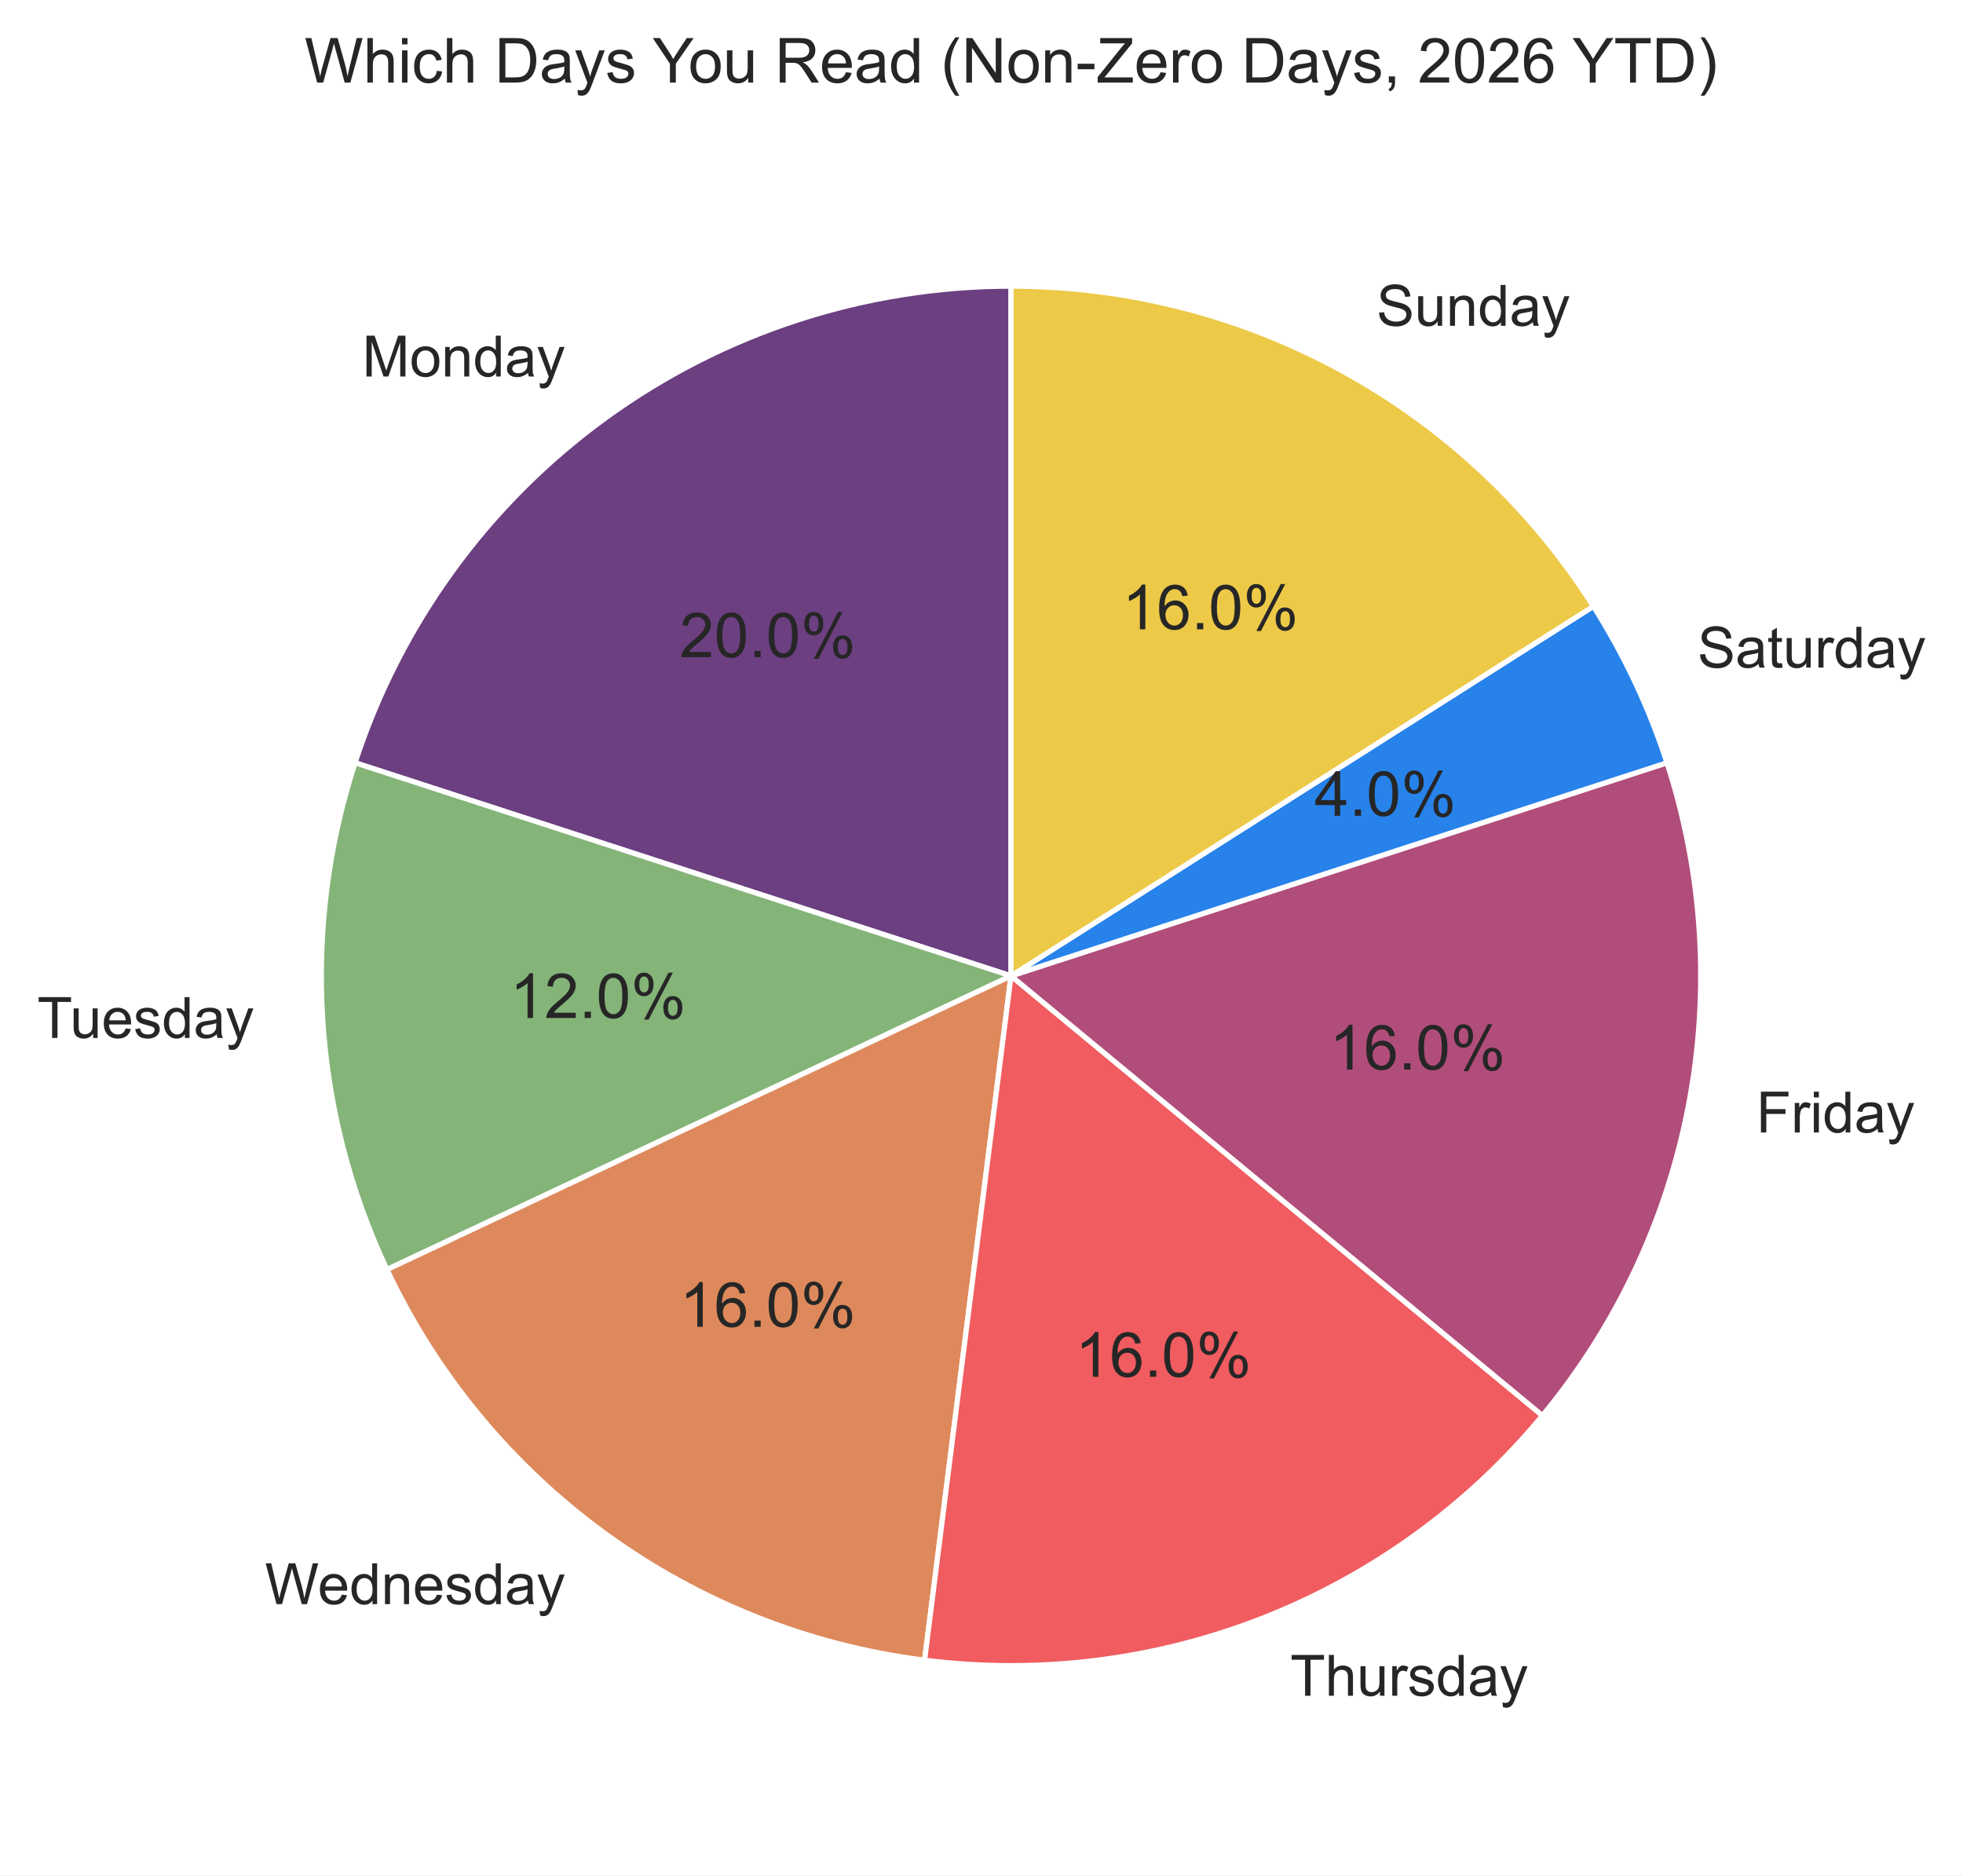
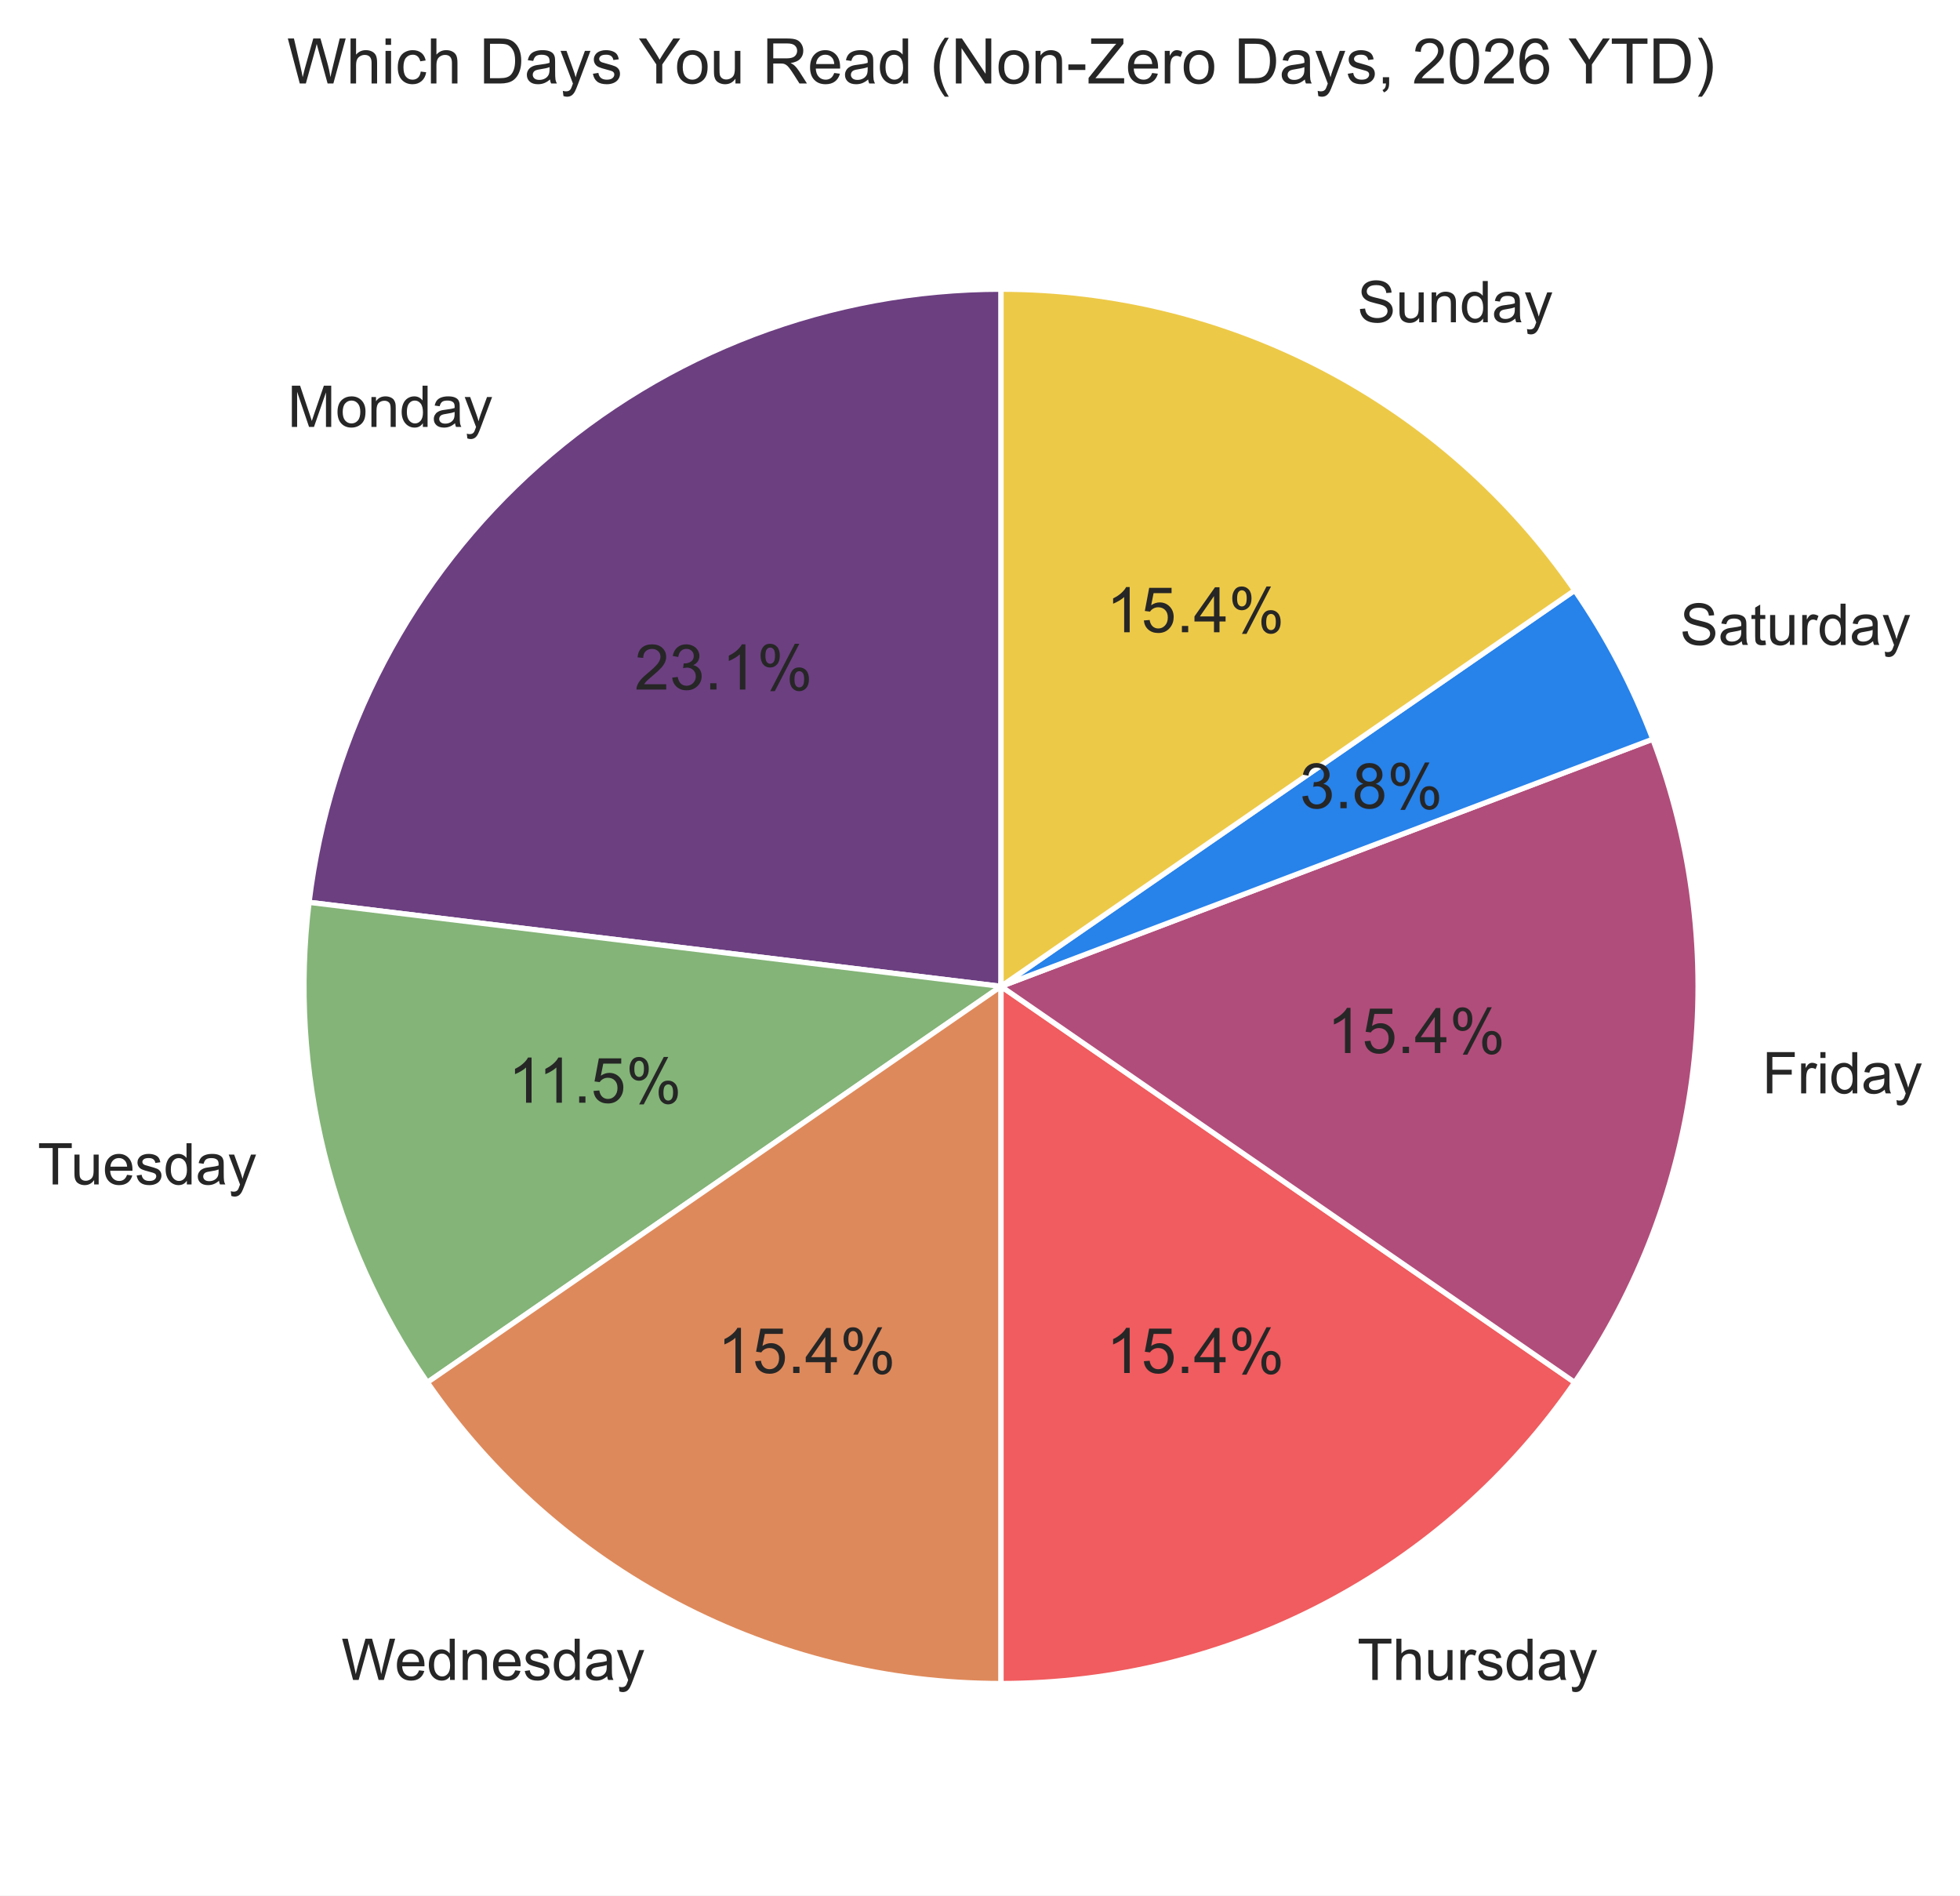
- <svg xmlns="http://www.w3.org/2000/svg" xmlns:xlink="http://www.w3.org/1999/xlink" width="378.703pt" height="361.776pt" viewBox="0 0 378.703 361.776" version="1.1">
+ <svg xmlns="http://www.w3.org/2000/svg" xmlns:xlink="http://www.w3.org/1999/xlink" width="374.137pt" height="361.776pt" viewBox="0 0 374.137 361.776" version="1.1">
  <defs>
    <style type="text/css">*{stroke-linejoin: round; stroke-linecap: butt}</style>
  </defs>
  <g id="figure_1">
    <g id="patch_1">
-       <path d="M 0 361.776  L 378.703 361.776  L 378.703 0  L 0 0  z " style="fill: #ffffff" />
+       <path d="M 0 361.776  L 374.137 361.776  L 374.137 0  L 0 0  z " style="fill: #ffffff" />
    </g>
    <g id="axes_1">
      <g id="matplotlib.axis_1" />
      <g id="matplotlib.axis_2" />
      <g id="patch_2">
-         <path d="M 195.047 55.2  C 166.953 55.2 139.567 64.098 116.839 80.611  C 94.11 97.124 77.185 120.42 68.503 147.139  L 195.047 188.256  z " style="fill: #6c3f81; stroke: #ffffff; stroke-linejoin: miter" />
+         <path d="M 191.083 55.2  C 158.581 55.2 127.179 67.109 102.85 88.662  C 78.522 110.215 62.915 139.952 58.997 172.217  L 191.083 188.256  z " style="fill: #6c3f81; stroke: #ffffff; stroke-linejoin: miter" />
      </g>
      <g id="patch_3">
-         <path d="M 68.503 147.139  C 63.321 163.088 61.201 179.874 62.254 196.61  C 63.307 213.347 67.514 229.734 74.654 244.908  L 195.047 188.256  z " style="fill: #84b478; stroke: #ffffff; stroke-linejoin: miter" />
+         <path d="M 58.997 172.217  C 57.054 188.221 58.035 204.445 61.893 220.098  C 65.751 235.751 72.422 250.573 81.58 263.84  L 191.083 188.256  z " style="fill: #84b478; stroke: #ffffff; stroke-linejoin: miter" />
      </g>
      <g id="patch_4">
-         <path d="M 74.654 244.908  C 84.196 265.186 98.708 282.728 116.839 295.9  C 134.969 309.073 156.137 317.454 178.371 320.262  L 195.047 188.256  z " style="fill: #de895b; stroke: #ffffff; stroke-linejoin: miter" />
+         <path d="M 81.58 263.84  C 93.816 281.567 110.176 296.061 129.249 306.071  C 148.321 316.081 169.543 321.312 191.083 321.312  L 191.083 188.256  z " style="fill: #de895b; stroke: #ffffff; stroke-linejoin: miter" />
      </g>
      <g id="patch_5">
-         <path d="M 178.371 320.262  C 200.604 323.071 223.191 320.218 244.028 311.968  C 264.865 303.718 283.283 290.336 297.568 273.069  L 195.047 188.256  z " style="fill: #f05c5f; stroke: #ffffff; stroke-linejoin: miter" />
+         <path d="M 191.083 321.312  C 212.623 321.312 233.844 316.081 252.917 306.071  C 271.99 296.061 288.35 281.567 300.586 263.84  L 191.083 188.256  z " style="fill: #f05c5f; stroke: #ffffff; stroke-linejoin: miter" />
      </g>
      <g id="patch_6">
-         <path d="M 297.568 273.069  C 311.853 255.801 321.547 235.201 325.746 213.188  C 329.946 191.174 328.516 168.453 321.591 147.139  L 195.047 188.256  z " style="fill: #b14d7a; stroke: #ffffff; stroke-linejoin: miter" />
+         <path d="M 300.586 263.84  C 312.822 246.113 320.572 225.677 323.169 204.294  C 325.765 182.911 323.131 161.214 315.492 141.073  L 191.083 188.256  z " style="fill: #b14d7a; stroke: #ffffff; stroke-linejoin: miter" />
      </g>
      <g id="patch_7">
-         <path d="M 321.591 147.139  C 319.868 141.837 317.814 136.648 315.44 131.603  C 313.066 126.558 310.377 121.668 307.39 116.961  L 195.047 188.256  z " style="fill: #2782ea; stroke: #ffffff; stroke-linejoin: miter" />
+         <path d="M 315.492 141.073  C 313.591 136.061 311.389 131.168 308.898 126.421  C 306.407 121.675 303.631 117.083 300.586 112.671  L 191.083 188.256  z " style="fill: #2782ea; stroke: #ffffff; stroke-linejoin: miter" />
      </g>
      <g id="patch_8">
-         <path d="M 307.39 116.961  C 295.382 98.039 278.786 82.454 259.147 71.658  C 239.509 60.861 217.457 55.2 195.047 55.2  L 195.047 188.256  z " style="fill: #edc948; stroke: #ffffff; stroke-linejoin: miter" />
+         <path d="M 300.586 112.671  C 288.35 94.944 271.99 80.451 252.917 70.44  C 233.844 60.43 212.623 55.2 191.083 55.2  L 191.083 188.256  z " style="fill: #edc948; stroke: #ffffff; stroke-linejoin: miter" />
      </g>
      <g id="text_1">
-         <g style="fill: #262626" transform="translate(69.88703 72.62582) scale(0.11 -0.11)">
+         <g style="fill: #262626" transform="translate(54.89634 81.48161) scale(0.11 -0.11)">
          <defs>
            <path id="ArialMT-4d" d="M 475 0  L 475 4581  L 1388 4581  L 2472 1338  Q 2622 884 2691 659  Q 2769 909 2934 1394  L 4031 4581  L 4847 4581  L 4847 0  L 4263 0  L 4263 3834  L 2931 0  L 2384 0  L 1059 3900  L 1059 0  L 475 0  z " transform="scale(0.015625)" />
            <path id="ArialMT-6f" d="M 213 1659  Q 213 2581 725 3025  Q 1153 3394 1769 3394  Q 2453 3394 2887 2945  Q 3322 2497 3322 1706  Q 3322 1066 3130 698  Q 2938 331 2570 128  Q 2203 -75 1769 -75  Q 1072 -75 642 372  Q 213 819 213 1659  z M 791 1659  Q 791 1022 1069 705  Q 1347 388 1769 388  Q 2188 388 2466 706  Q 2744 1025 2744 1678  Q 2744 2294 2464 2611  Q 2184 2928 1769 2928  Q 1347 2928 1069 2612  Q 791 2297 791 1659  z " transform="scale(0.015625)" />
            <path id="ArialMT-6e" d="M 422 0  L 422 3319  L 928 3319  L 928 2847  Q 1294 3394 1984 3394  Q 2284 3394 2536 3286  Q 2788 3178 2913 3003  Q 3038 2828 3088 2588  Q 3119 2431 3119 2041  L 3119 0  L 2556 0  L 2556 2019  Q 2556 2363 2490 2533  Q 2425 2703 2258 2804  Q 2091 2906 1866 2906  Q 1506 2906 1245 2678  Q 984 2450 984 1813  L 984 0  L 422 0  z " transform="scale(0.015625)" />
            <path id="ArialMT-64" d="M 2575 0  L 2575 419  Q 2259 -75 1647 -75  Q 1250 -75 917 144  Q 584 363 401 755  Q 219 1147 219 1656  Q 219 2153 384 2558  Q 550 2963 881 3178  Q 1213 3394 1622 3394  Q 1922 3394 2156 3267  Q 2391 3141 2538 2938  L 2538 4581  L 3097 4581  L 3097 0  L 2575 0  z M 797 1656  Q 797 1019 1065 703  Q 1334 388 1700 388  Q 2069 388 2326 689  Q 2584 991 2584 1609  Q 2584 2291 2321 2609  Q 2059 2928 1675 2928  Q 1300 2928 1048 2622  Q 797 2316 797 1656  z " transform="scale(0.015625)" />
            <path id="ArialMT-61" d="M 2588 409  Q 2275 144 1986 34  Q 1697 -75 1366 -75  Q 819 -75 525 192  Q 231 459 231 875  Q 231 1119 342 1320  Q 453 1522 633 1644  Q 813 1766 1038 1828  Q 1203 1872 1538 1913  Q 2219 1994 2541 2106  Q 2544 2222 2544 2253  Q 2544 2597 2384 2738  Q 2169 2928 1744 2928  Q 1347 2928 1158 2789  Q 969 2650 878 2297  L 328 2372  Q 403 2725 575 2942  Q 747 3159 1072 3276  Q 1397 3394 1825 3394  Q 2250 3394 2515 3294  Q 2781 3194 2906 3042  Q 3031 2891 3081 2659  Q 3109 2516 3109 2141  L 3109 1391  Q 3109 606 3145 398  Q 3181 191 3288 0  L 2700 0  Q 2613 175 2588 409  z M 2541 1666  Q 2234 1541 1622 1453  Q 1275 1403 1131 1340  Q 988 1278 909 1158  Q 831 1038 831 891  Q 831 666 1001 516  Q 1172 366 1500 366  Q 1825 366 2078 508  Q 2331 650 2450 897  Q 2541 1088 2541 1459  L 2541 1666  z " transform="scale(0.015625)" />
            <path id="ArialMT-79" d="M 397 -1278  L 334 -750  Q 519 -800 656 -800  Q 844 -800 956 -737  Q 1069 -675 1141 -563  Q 1194 -478 1313 -144  Q 1328 -97 1363 -6  L 103 3319  L 709 3319  L 1400 1397  Q 1534 1031 1641 628  Q 1738 1016 1872 1384  L 2581 3319  L 3144 3319  L 1881 -56  Q 1678 -603 1566 -809  Q 1416 -1088 1222 -1217  Q 1028 -1347 759 -1347  Q 597 -1347 397 -1278  z " transform="scale(0.015625)" />
          </defs>
          <use xlink:href="#ArialMT-4d" />
          <use xlink:href="#ArialMT-6f" x="83.301" />
          <use xlink:href="#ArialMT-6e" x="138.916" />
          <use xlink:href="#ArialMT-64" x="194.531" />
          <use xlink:href="#ArialMT-61" x="250.146" />
          <use xlink:href="#ArialMT-79" x="305.762" />
        </g>
      </g>
      <g id="text_2">
-         <g style="fill: #262626" transform="translate(131.1101 126.7711) scale(0.12 -0.12)">
+         <g style="fill: #262626" transform="translate(121.1315 131.6015) scale(0.12 -0.12)">
          <defs>
            <path id="ArialMT-32" d="M 3222 541  L 3222 0  L 194 0  Q 188 203 259 391  Q 375 700 629 1000  Q 884 1300 1366 1694  Q 2113 2306 2375 2664  Q 2638 3022 2638 3341  Q 2638 3675 2398 3904  Q 2159 4134 1775 4134  Q 1369 4134 1125 3890  Q 881 3647 878 3216  L 300 3275  Q 359 3922 746 4261  Q 1134 4600 1788 4600  Q 2447 4600 2831 4234  Q 3216 3869 3216 3328  Q 3216 3053 3103 2787  Q 2991 2522 2730 2228  Q 2469 1934 1863 1422  Q 1356 997 1212 845  Q 1069 694 975 541  L 3222 541  z " transform="scale(0.015625)" />
-             <path id="ArialMT-30" d="M 266 2259  Q 266 3072 433 3567  Q 600 4063 929 4331  Q 1259 4600 1759 4600  Q 2128 4600 2406 4451  Q 2684 4303 2865 4023  Q 3047 3744 3150 3342  Q 3253 2941 3253 2259  Q 3253 1453 3087 958  Q 2922 463 2592 192  Q 2263 -78 1759 -78  Q 1097 -78 719 397  Q 266 969 266 2259  z M 844 2259  Q 844 1131 1108 757  Q 1372 384 1759 384  Q 2147 384 2411 759  Q 2675 1134 2675 2259  Q 2675 3391 2411 3762  Q 2147 4134 1753 4134  Q 1366 4134 1134 3806  Q 844 3388 844 2259  z " transform="scale(0.015625)" />
+             <path id="ArialMT-33" d="M 269 1209  L 831 1284  Q 928 806 1161 595  Q 1394 384 1728 384  Q 2125 384 2398 659  Q 2672 934 2672 1341  Q 2672 1728 2419 1979  Q 2166 2231 1775 2231  Q 1616 2231 1378 2169  L 1441 2663  Q 1497 2656 1531 2656  Q 1891 2656 2178 2843  Q 2466 3031 2466 3422  Q 2466 3731 2256 3934  Q 2047 4138 1716 4138  Q 1388 4138 1169 3931  Q 950 3725 888 3313  L 325 3413  Q 428 3978 793 4289  Q 1159 4600 1703 4600  Q 2078 4600 2393 4439  Q 2709 4278 2876 4000  Q 3044 3722 3044 3409  Q 3044 3113 2884 2869  Q 2725 2625 2413 2481  Q 2819 2388 3044 2092  Q 3269 1797 3269 1353  Q 3269 753 2831 336  Q 2394 -81 1725 -81  Q 1122 -81 723 278  Q 325 638 269 1209  z " transform="scale(0.015625)" />
            <path id="ArialMT-2e" d="M 581 0  L 581 641  L 1222 641  L 1222 0  L 581 0  z " transform="scale(0.015625)" />
+             <path id="ArialMT-31" d="M 2384 0  L 1822 0  L 1822 3584  Q 1619 3391 1289 3197  Q 959 3003 697 2906  L 697 3450  Q 1169 3672 1522 3987  Q 1875 4303 2022 4600  L 2384 4600  L 2384 0  z " transform="scale(0.015625)" />
            <path id="ArialMT-25" d="M 372 3481  Q 372 3972 619 4315  Q 866 4659 1334 4659  Q 1766 4659 2048 4351  Q 2331 4044 2331 3447  Q 2331 2866 2045 2552  Q 1759 2238 1341 2238  Q 925 2238 648 2547  Q 372 2856 372 3481  z M 1350 4272  Q 1141 4272 1002 4090  Q 863 3909 863 3425  Q 863 2984 1003 2804  Q 1144 2625 1350 2625  Q 1563 2625 1702 2806  Q 1841 2988 1841 3469  Q 1841 3913 1700 4092  Q 1559 4272 1350 4272  z M 1353 -169  L 3859 4659  L 4316 4659  L 1819 -169  L 1353 -169  z M 3334 1075  Q 3334 1569 3581 1911  Q 3828 2253 4300 2253  Q 4731 2253 5014 1945  Q 5297 1638 5297 1041  Q 5297 459 5011 145  Q 4725 -169 4303 -169  Q 3888 -169 3611 142  Q 3334 453 3334 1075  z M 4316 1866  Q 4103 1866 3964 1684  Q 3825 1503 3825 1019  Q 3825 581 3965 400  Q 4106 219 4313 219  Q 4528 219 4667 400  Q 4806 581 4806 1063  Q 4806 1506 4665 1686  Q 4525 1866 4316 1866  z " transform="scale(0.015625)" />
          </defs>
          <use xlink:href="#ArialMT-32" />
-           <use xlink:href="#ArialMT-30" x="55.615" />
-           <use xlink:href="#ArialMT-2e" x="111.23" />
-           <use xlink:href="#ArialMT-30" x="139.014" />
+           <use xlink:href="#ArialMT-33" x="55.615" />
+           <use xlink:href="#ArialMT-2e" x="111.23" />
+           <use xlink:href="#ArialMT-31" x="139.014" />
          <use xlink:href="#ArialMT-25" x="194.629" />
        </g>
      </g>
      <g id="text_3">
-         <g style="fill: #262626" transform="translate(7.2 200.225) scale(0.11 -0.11)">
+         <g style="fill: #262626" transform="translate(7.2 226.0615) scale(0.11 -0.11)">
          <defs>
            <path id="ArialMT-54" d="M 1659 0  L 1659 4041  L 150 4041  L 150 4581  L 3781 4581  L 3781 4041  L 2266 4041  L 2266 0  L 1659 0  z " transform="scale(0.015625)" />
            <path id="ArialMT-75" d="M 2597 0  L 2597 488  Q 2209 -75 1544 -75  Q 1250 -75 995 37  Q 741 150 617 320  Q 494 491 444 738  Q 409 903 409 1263  L 409 3319  L 972 3319  L 972 1478  Q 972 1038 1006 884  Q 1059 663 1231 536  Q 1403 409 1656 409  Q 1909 409 2131 539  Q 2353 669 2445 892  Q 2538 1116 2538 1541  L 2538 3319  L 3100 3319  L 3100 0  L 2597 0  z " transform="scale(0.015625)" />
            <path id="ArialMT-65" d="M 2694 1069  L 3275 997  Q 3138 488 2766 206  Q 2394 -75 1816 -75  Q 1088 -75 661 373  Q 234 822 234 1631  Q 234 2469 665 2931  Q 1097 3394 1784 3394  Q 2450 3394 2872 2941  Q 3294 2488 3294 1666  Q 3294 1616 3291 1516  L 816 1516  Q 847 969 1125 678  Q 1403 388 1819 388  Q 2128 388 2347 550  Q 2566 713 2694 1069  z M 847 1978  L 2700 1978  Q 2663 2397 2488 2606  Q 2219 2931 1791 2931  Q 1403 2931 1139 2672  Q 875 2413 847 1978  z " transform="scale(0.015625)" />
            <path id="ArialMT-73" d="M 197 991  L 753 1078  Q 800 744 1014 566  Q 1228 388 1613 388  Q 2000 388 2187 545  Q 2375 703 2375 916  Q 2375 1106 2209 1216  Q 2094 1291 1634 1406  Q 1016 1563 777 1677  Q 538 1791 414 1992  Q 291 2194 291 2438  Q 291 2659 392 2848  Q 494 3038 669 3163  Q 800 3259 1026 3326  Q 1253 3394 1513 3394  Q 1903 3394 2198 3281  Q 2494 3169 2634 2976  Q 2775 2784 2828 2463  L 2278 2388  Q 2241 2644 2061 2787  Q 1881 2931 1553 2931  Q 1166 2931 1000 2803  Q 834 2675 834 2503  Q 834 2394 903 2306  Q 972 2216 1119 2156  Q 1203 2125 1616 2013  Q 2213 1853 2448 1751  Q 2684 1650 2818 1456  Q 2953 1263 2953 975  Q 2953 694 2789 445  Q 2625 197 2315 61  Q 2006 -75 1616 -75  Q 969 -75 630 194  Q 291 463 197 991  z " transform="scale(0.015625)" />
          </defs>
          <use xlink:href="#ArialMT-54" />
          <use xlink:href="#ArialMT-75" x="57.334" />
          <use xlink:href="#ArialMT-65" x="112.949" />
          <use xlink:href="#ArialMT-73" x="168.564" />
          <use xlink:href="#ArialMT-64" x="218.564" />
          <use xlink:href="#ArialMT-61" x="274.18" />
          <use xlink:href="#ArialMT-79" x="329.795" />
        </g>
      </g>
      <g id="text_4">
-         <g style="fill: #262626" transform="translate(98.35907 196.3706) scale(0.12 -0.12)">
-           <defs>
-             <path id="ArialMT-31" d="M 2384 0  L 1822 0  L 1822 3584  Q 1619 3391 1289 3197  Q 959 3003 697 2906  L 697 3450  Q 1169 3672 1522 3987  Q 1875 4303 2022 4600  L 2384 4600  L 2384 0  z " transform="scale(0.015625)" />
-           </defs>
-           <use xlink:href="#ArialMT-31" />
-           <use xlink:href="#ArialMT-32" x="55.615" />
-           <use xlink:href="#ArialMT-2e" x="111.23" />
-           <use xlink:href="#ArialMT-30" x="139.014" />
-           <use xlink:href="#ArialMT-25" x="194.629" />
+         <g style="fill: #262626" transform="translate(96.99966 210.4632) scale(0.12 -0.12)">
+           <defs>
+             <path id="ArialMT-35" d="M 266 1200  L 856 1250  Q 922 819 1161 601  Q 1400 384 1738 384  Q 2144 384 2425 690  Q 2706 997 2706 1503  Q 2706 1984 2436 2262  Q 2166 2541 1728 2541  Q 1456 2541 1237 2417  Q 1019 2294 894 2097  L 366 2166  L 809 4519  L 3088 4519  L 3088 3981  L 1259 3981  L 1013 2750  Q 1425 3038 1878 3038  Q 2478 3038 2890 2622  Q 3303 2206 3303 1553  Q 3303 931 2941 478  Q 2500 -78 1738 -78  Q 1113 -78 717 272  Q 322 622 266 1200  z " transform="scale(0.015625)" />
+           </defs>
+           <use xlink:href="#ArialMT-31" />
+           <use xlink:href="#ArialMT-31" x="48.24" />
+           <use xlink:href="#ArialMT-2e" x="103.855" />
+           <use xlink:href="#ArialMT-35" x="131.639" />
+           <use xlink:href="#ArialMT-25" x="187.254" />
        </g>
      </g>
      <g id="text_5">
-         <g style="fill: #262626" transform="translate(51.12516 309.4439) scale(0.11 -0.11)">
+         <g style="fill: #262626" transform="translate(65.17254 320.6316) scale(0.11 -0.11)">
          <defs>
            <path id="ArialMT-57" d="M 1294 0  L 78 4581  L 700 4581  L 1397 1578  Q 1509 1106 1591 641  Q 1766 1375 1797 1488  L 2669 4581  L 3400 4581  L 4056 2263  Q 4303 1400 4413 641  Q 4500 1075 4641 1638  L 5359 4581  L 5969 4581  L 4713 0  L 4128 0  L 3163 3491  Q 3041 3928 3019 4028  Q 2947 3713 2884 3491  L 1913 0  L 1294 0  z " transform="scale(0.015625)" />
          </defs>
          <use xlink:href="#ArialMT-57" />
          <use xlink:href="#ArialMT-65" x="92.635" />
          <use xlink:href="#ArialMT-64" x="148.25" />
          <use xlink:href="#ArialMT-6e" x="203.865" />
          <use xlink:href="#ArialMT-65" x="259.48" />
          <use xlink:href="#ArialMT-73" x="315.096" />
          <use xlink:href="#ArialMT-64" x="365.096" />
          <use xlink:href="#ArialMT-61" x="420.711" />
          <use xlink:href="#ArialMT-79" x="476.326" />
        </g>
      </g>
      <g id="text_6">
-         <g style="fill: #262626" transform="translate(131.1101 255.9446) scale(0.12 -0.12)">
-           <defs>
-             <path id="ArialMT-36" d="M 3184 3459  L 2625 3416  Q 2550 3747 2413 3897  Q 2184 4138 1850 4138  Q 1581 4138 1378 3988  Q 1113 3794 959 3422  Q 806 3050 800 2363  Q 1003 2672 1297 2822  Q 1591 2972 1913 2972  Q 2475 2972 2870 2558  Q 3266 2144 3266 1488  Q 3266 1056 3080 686  Q 2894 316 2569 119  Q 2244 -78 1831 -78  Q 1128 -78 684 439  Q 241 956 241 2144  Q 241 3472 731 4075  Q 1159 4600 1884 4600  Q 2425 4600 2770 4297  Q 3116 3994 3184 3459  z M 888 1484  Q 888 1194 1011 928  Q 1134 663 1356 523  Q 1578 384 1822 384  Q 2178 384 2434 671  Q 2691 959 2691 1453  Q 2691 1928 2437 2201  Q 2184 2475 1800 2475  Q 1419 2475 1153 2201  Q 888 1928 888 1484  z " transform="scale(0.015625)" />
-           </defs>
-           <use xlink:href="#ArialMT-31" />
-           <use xlink:href="#ArialMT-36" x="55.615" />
-           <use xlink:href="#ArialMT-2e" x="111.23" />
-           <use xlink:href="#ArialMT-30" x="139.014" />
+         <g style="fill: #262626" transform="translate(136.9704 262.047) scale(0.12 -0.12)">
+           <defs>
+             <path id="ArialMT-34" d="M 2069 0  L 2069 1097  L 81 1097  L 81 1613  L 2172 4581  L 2631 4581  L 2631 1613  L 3250 1613  L 3250 1097  L 2631 1097  L 2631 0  L 2069 0  z M 2069 1613  L 2069 3678  L 634 1613  L 2069 1613  z " transform="scale(0.015625)" />
+           </defs>
+           <use xlink:href="#ArialMT-31" />
+           <use xlink:href="#ArialMT-35" x="55.615" />
+           <use xlink:href="#ArialMT-2e" x="111.23" />
+           <use xlink:href="#ArialMT-34" x="139.014" />
          <use xlink:href="#ArialMT-25" x="194.629" />
        </g>
      </g>
      <g id="text_7">
-         <g style="fill: #262626" transform="translate(248.9263 327.1184) scale(0.11 -0.11)">
+         <g style="fill: #262626" transform="translate(259.1005 320.6316) scale(0.11 -0.11)">
          <defs>
            <path id="ArialMT-68" d="M 422 0  L 422 4581  L 984 4581  L 984 2938  Q 1378 3394 1978 3394  Q 2347 3394 2619 3248  Q 2891 3103 3008 2847  Q 3125 2591 3125 2103  L 3125 0  L 2563 0  L 2563 2103  Q 2563 2525 2380 2717  Q 2197 2909 1863 2909  Q 1613 2909 1392 2779  Q 1172 2650 1078 2428  Q 984 2206 984 1816  L 984 0  L 422 0  z " transform="scale(0.015625)" />
            <path id="ArialMT-72" d="M 416 0  L 416 3319  L 922 3319  L 922 2816  Q 1116 3169 1280 3281  Q 1444 3394 1641 3394  Q 1925 3394 2219 3213  L 2025 2691  Q 1819 2813 1613 2813  Q 1428 2813 1281 2702  Q 1134 2591 1072 2394  Q 978 2094 978 1738  L 978 0  L 416 0  z " transform="scale(0.015625)" />
          </defs>
          <use xlink:href="#ArialMT-54" />
          <use xlink:href="#ArialMT-68" x="61.084" />
          <use xlink:href="#ArialMT-75" x="116.699" />
          <use xlink:href="#ArialMT-72" x="172.314" />
          <use xlink:href="#ArialMT-73" x="205.615" />
          <use xlink:href="#ArialMT-64" x="255.615" />
          <use xlink:href="#ArialMT-61" x="311.23" />
          <use xlink:href="#ArialMT-79" x="366.846" />
        </g>
      </g>
      <g id="text_8">
-         <g style="fill: #262626" transform="translate(207.4238 265.5852) scale(0.12 -0.12)">
-           <use xlink:href="#ArialMT-31" />
-           <use xlink:href="#ArialMT-36" x="55.615" />
-           <use xlink:href="#ArialMT-2e" x="111.23" />
-           <use xlink:href="#ArialMT-30" x="139.014" />
+         <g style="fill: #262626" transform="translate(211.1715 262.047) scale(0.12 -0.12)">
+           <use xlink:href="#ArialMT-31" />
+           <use xlink:href="#ArialMT-35" x="55.615" />
+           <use xlink:href="#ArialMT-2e" x="111.23" />
+           <use xlink:href="#ArialMT-34" x="139.014" />
          <use xlink:href="#ArialMT-25" x="194.629" />
        </g>
      </g>
      <g id="text_9">
-         <g style="fill: #262626" transform="translate(338.8161 218.4603) scale(0.11 -0.11)">
+         <g style="fill: #262626" transform="translate(336.3773 208.6768) scale(0.11 -0.11)">
          <defs>
            <path id="ArialMT-46" d="M 525 0  L 525 4581  L 3616 4581  L 3616 4041  L 1131 4041  L 1131 2622  L 3281 2622  L 3281 2081  L 1131 2081  L 1131 0  L 525 0  z " transform="scale(0.015625)" />
            <path id="ArialMT-69" d="M 425 3934  L 425 4581  L 988 4581  L 988 3934  L 425 3934  z M 425 0  L 425 3319  L 988 3319  L 988 0  L 425 0  z " transform="scale(0.015625)" />
          </defs>
          <use xlink:href="#ArialMT-46" />
          <use xlink:href="#ArialMT-72" x="61.084" />
          <use xlink:href="#ArialMT-69" x="94.385" />
          <use xlink:href="#ArialMT-64" x="116.602" />
          <use xlink:href="#ArialMT-61" x="172.217" />
          <use xlink:href="#ArialMT-79" x="227.832" />
        </g>
      </g>
      <g id="text_10">
-         <g style="fill: #262626" transform="translate(256.4547 206.3171) scale(0.12 -0.12)">
-           <use xlink:href="#ArialMT-31" />
-           <use xlink:href="#ArialMT-36" x="55.615" />
-           <use xlink:href="#ArialMT-2e" x="111.23" />
-           <use xlink:href="#ArialMT-30" x="139.014" />
+         <g style="fill: #262626" transform="translate(253.3225 200.9807) scale(0.12 -0.12)">
+           <use xlink:href="#ArialMT-31" />
+           <use xlink:href="#ArialMT-35" x="55.615" />
+           <use xlink:href="#ArialMT-2e" x="111.23" />
+           <use xlink:href="#ArialMT-34" x="139.014" />
          <use xlink:href="#ArialMT-25" x="194.629" />
        </g>
      </g>
      <g id="text_11">
-         <g style="fill: #262626" transform="translate(327.4789 128.7841) scale(0.11 -0.11)">
+         <g style="fill: #262626" transform="translate(320.6796 123.0842) scale(0.11 -0.11)">
          <defs>
            <path id="ArialMT-53" d="M 288 1472  L 859 1522  Q 900 1178 1048 958  Q 1197 738 1509 602  Q 1822 466 2213 466  Q 2559 466 2825 569  Q 3091 672 3220 851  Q 3350 1031 3350 1244  Q 3350 1459 3225 1620  Q 3100 1781 2813 1891  Q 2628 1963 1997 2114  Q 1366 2266 1113 2400  Q 784 2572 623 2826  Q 463 3081 463 3397  Q 463 3744 659 4045  Q 856 4347 1234 4503  Q 1613 4659 2075 4659  Q 2584 4659 2973 4495  Q 3363 4331 3572 4012  Q 3781 3694 3797 3291  L 3216 3247  Q 3169 3681 2898 3903  Q 2628 4125 2100 4125  Q 1550 4125 1298 3923  Q 1047 3722 1047 3438  Q 1047 3191 1225 3031  Q 1400 2872 2139 2705  Q 2878 2538 3153 2413  Q 3553 2228 3743 1945  Q 3934 1663 3934 1294  Q 3934 928 3725 604  Q 3516 281 3123 101  Q 2731 -78 2241 -78  Q 1619 -78 1198 103  Q 778 284 539 648  Q 300 1013 288 1472  z " transform="scale(0.015625)" />
            <path id="ArialMT-74" d="M 1650 503  L 1731 6  Q 1494 -44 1306 -44  Q 1000 -44 831 53  Q 663 150 594 308  Q 525 466 525 972  L 525 2881  L 113 2881  L 113 3319  L 525 3319  L 525 4141  L 1084 4478  L 1084 3319  L 1650 3319  L 1650 2881  L 1084 2881  L 1084 941  Q 1084 700 1114 631  Q 1144 563 1211 522  Q 1278 481 1403 481  Q 1497 481 1650 503  z " transform="scale(0.015625)" />
          </defs>
          <use xlink:href="#ArialMT-53" />
          <use xlink:href="#ArialMT-61" x="66.699" />
          <use xlink:href="#ArialMT-74" x="122.314" />
          <use xlink:href="#ArialMT-75" x="150.098" />
          <use xlink:href="#ArialMT-72" x="205.713" />
          <use xlink:href="#ArialMT-64" x="239.014" />
          <use xlink:href="#ArialMT-61" x="294.629" />
          <use xlink:href="#ArialMT-79" x="350.244" />
        </g>
      </g>
      <g id="text_12">
-         <g style="fill: #262626" transform="translate(253.6073 157.3663) scale(0.12 -0.12)">
-           <defs>
-             <path id="ArialMT-34" d="M 2069 0  L 2069 1097  L 81 1097  L 81 1613  L 2172 4581  L 2631 4581  L 2631 1613  L 3250 1613  L 3250 1097  L 2631 1097  L 2631 0  L 2069 0  z M 2069 1613  L 2069 3678  L 634 1613  L 2069 1613  z " transform="scale(0.015625)" />
-           </defs>
-           <use xlink:href="#ArialMT-34" />
+         <g style="fill: #262626" transform="translate(248.0966 154.2573) scale(0.12 -0.12)">
+           <defs>
+             <path id="ArialMT-38" d="M 1131 2484  Q 781 2613 612 2850  Q 444 3088 444 3419  Q 444 3919 803 4259  Q 1163 4600 1759 4600  Q 2359 4600 2725 4251  Q 3091 3903 3091 3403  Q 3091 3084 2923 2848  Q 2756 2613 2416 2484  Q 2838 2347 3058 2040  Q 3278 1734 3278 1309  Q 3278 722 2862 322  Q 2447 -78 1769 -78  Q 1091 -78 675 323  Q 259 725 259 1325  Q 259 1772 486 2073  Q 713 2375 1131 2484  z M 1019 3438  Q 1019 3113 1228 2906  Q 1438 2700 1772 2700  Q 2097 2700 2305 2904  Q 2513 3109 2513 3406  Q 2513 3716 2298 3927  Q 2084 4138 1766 4138  Q 1444 4138 1231 3931  Q 1019 3725 1019 3438  z M 838 1322  Q 838 1081 952 856  Q 1066 631 1291 507  Q 1516 384 1775 384  Q 2178 384 2440 643  Q 2703 903 2703 1303  Q 2703 1709 2433 1975  Q 2163 2241 1756 2241  Q 1359 2241 1098 1978  Q 838 1716 838 1322  z " transform="scale(0.015625)" />
+           </defs>
+           <use xlink:href="#ArialMT-33" />
          <use xlink:href="#ArialMT-2e" x="55.615" />
-           <use xlink:href="#ArialMT-30" x="83.398" />
+           <use xlink:href="#ArialMT-38" x="83.398" />
          <use xlink:href="#ArialMT-25" x="139.014" />
        </g>
      </g>
      <g id="text_13">
-         <g style="fill: #262626" transform="translate(265.5573 62.84423) scale(0.11 -0.11)">
+         <g style="fill: #262626" transform="translate(259.1004 61.5051) scale(0.11 -0.11)">
          <use xlink:href="#ArialMT-53" />
          <use xlink:href="#ArialMT-75" x="66.699" />
          <use xlink:href="#ArialMT-6e" x="122.314" />
          <use xlink:href="#ArialMT-64" x="177.93" />
          <use xlink:href="#ArialMT-61" x="233.545" />
          <use xlink:href="#ArialMT-79" x="289.16" />
        </g>
      </g>
      <g id="text_14">
-         <g style="fill: #262626" transform="translate(216.4953 121.3991) scale(0.12 -0.12)">
-           <use xlink:href="#ArialMT-31" />
-           <use xlink:href="#ArialMT-36" x="55.615" />
-           <use xlink:href="#ArialMT-2e" x="111.23" />
-           <use xlink:href="#ArialMT-30" x="139.014" />
+         <g style="fill: #262626" transform="translate(211.1715 120.6687) scale(0.12 -0.12)">
+           <use xlink:href="#ArialMT-31" />
+           <use xlink:href="#ArialMT-35" x="55.615" />
+           <use xlink:href="#ArialMT-2e" x="111.23" />
+           <use xlink:href="#ArialMT-34" x="139.014" />
          <use xlink:href="#ArialMT-25" x="194.629" />
        </g>
      </g>
      <g id="text_15">
-         <g style="fill: #262626" transform="translate(58.76076 15.93562) scale(0.12 -0.12)">
+         <g style="fill: #262626" transform="translate(54.79657 15.93562) scale(0.12 -0.12)">
          <defs>
            <path id="ArialMT-63" d="M 2588 1216  L 3141 1144  Q 3050 572 2676 248  Q 2303 -75 1759 -75  Q 1078 -75 664 370  Q 250 816 250 1647  Q 250 2184 428 2587  Q 606 2991 970 3192  Q 1334 3394 1763 3394  Q 2303 3394 2647 3120  Q 2991 2847 3088 2344  L 2541 2259  Q 2463 2594 2264 2762  Q 2066 2931 1784 2931  Q 1359 2931 1093 2626  Q 828 2322 828 1663  Q 828 994 1084 691  Q 1341 388 1753 388  Q 2084 388 2306 591  Q 2528 794 2588 1216  z " transform="scale(0.015625)" />
            <path id="ArialMT-20" transform="scale(0.015625)" />
            <path id="ArialMT-44" d="M 494 0  L 494 4581  L 2072 4581  Q 2606 4581 2888 4516  Q 3281 4425 3559 4188  Q 3922 3881 4101 3404  Q 4281 2928 4281 2316  Q 4281 1794 4159 1391  Q 4038 988 3847 723  Q 3656 459 3429 307  Q 3203 156 2883 78  Q 2563 0 2147 0  L 494 0  z M 1100 541  L 2078 541  Q 2531 541 2789 625  Q 3047 709 3200 863  Q 3416 1078 3536 1442  Q 3656 1806 3656 2325  Q 3656 3044 3420 3430  Q 3184 3816 2847 3947  Q 2603 4041 2063 4041  L 1100 4041  L 1100 541  z " transform="scale(0.015625)" />
            <path id="ArialMT-59" d="M 1784 0  L 1784 1941  L 19 4581  L 756 4581  L 1659 3200  Q 1909 2813 2125 2425  Q 2331 2784 2625 3234  L 3513 4581  L 4219 4581  L 2391 1941  L 2391 0  L 1784 0  z " transform="scale(0.015625)" />
            <path id="ArialMT-52" d="M 503 0  L 503 4581  L 2534 4581  Q 3147 4581 3465 4457  Q 3784 4334 3975 4021  Q 4166 3709 4166 3331  Q 4166 2844 3850 2509  Q 3534 2175 2875 2084  Q 3116 1969 3241 1856  Q 3506 1613 3744 1247  L 4541 0  L 3778 0  L 3172 953  Q 2906 1366 2734 1584  Q 2563 1803 2427 1890  Q 2291 1978 2150 2013  Q 2047 2034 1813 2034  L 1109 2034  L 1109 0  L 503 0  z M 1109 2559  L 2413 2559  Q 2828 2559 3062 2645  Q 3297 2731 3419 2920  Q 3541 3109 3541 3331  Q 3541 3656 3305 3865  Q 3069 4075 2559 4075  L 1109 4075  L 1109 2559  z " transform="scale(0.015625)" />
            <path id="ArialMT-28" d="M 1497 -1347  Q 1031 -759 709 28  Q 388 816 388 1659  Q 388 2403 628 3084  Q 909 3875 1497 4659  L 1900 4659  Q 1522 4009 1400 3731  Q 1209 3300 1100 2831  Q 966 2247 966 1656  Q 966 153 1900 -1347  L 1497 -1347  z " transform="scale(0.015625)" />
            <path id="ArialMT-4e" d="M 488 0  L 488 4581  L 1109 4581  L 3516 984  L 3516 4581  L 4097 4581  L 4097 0  L 3475 0  L 1069 3600  L 1069 0  L 488 0  z " transform="scale(0.015625)" />
            <path id="ArialMT-2d" d="M 203 1375  L 203 1941  L 1931 1941  L 1931 1375  L 203 1375  z " transform="scale(0.015625)" />
            <path id="ArialMT-5a" d="M 128 0  L 128 563  L 2475 3497  Q 2725 3809 2950 4041  L 394 4041  L 394 4581  L 3675 4581  L 3675 4041  L 1103 863  L 825 541  L 3750 541  L 3750 0  L 128 0  z " transform="scale(0.015625)" />
            <path id="ArialMT-2c" d="M 569 0  L 569 641  L 1209 641  L 1209 0  Q 1209 -353 1084 -570  Q 959 -788 688 -906  L 531 -666  Q 709 -588 793 -436  Q 878 -284 888 0  L 569 0  z " transform="scale(0.015625)" />
+             <path id="ArialMT-30" d="M 266 2259  Q 266 3072 433 3567  Q 600 4063 929 4331  Q 1259 4600 1759 4600  Q 2128 4600 2406 4451  Q 2684 4303 2865 4023  Q 3047 3744 3150 3342  Q 3253 2941 3253 2259  Q 3253 1453 3087 958  Q 2922 463 2592 192  Q 2263 -78 1759 -78  Q 1097 -78 719 397  Q 266 969 266 2259  z M 844 2259  Q 844 1131 1108 757  Q 1372 384 1759 384  Q 2147 384 2411 759  Q 2675 1134 2675 2259  Q 2675 3391 2411 3762  Q 2147 4134 1753 4134  Q 1366 4134 1134 3806  Q 844 3388 844 2259  z " transform="scale(0.015625)" />
+             <path id="ArialMT-36" d="M 3184 3459  L 2625 3416  Q 2550 3747 2413 3897  Q 2184 4138 1850 4138  Q 1581 4138 1378 3988  Q 1113 3794 959 3422  Q 806 3050 800 2363  Q 1003 2672 1297 2822  Q 1591 2972 1913 2972  Q 2475 2972 2870 2558  Q 3266 2144 3266 1488  Q 3266 1056 3080 686  Q 2894 316 2569 119  Q 2244 -78 1831 -78  Q 1128 -78 684 439  Q 241 956 241 2144  Q 241 3472 731 4075  Q 1159 4600 1884 4600  Q 2425 4600 2770 4297  Q 3116 3994 3184 3459  z M 888 1484  Q 888 1194 1011 928  Q 1134 663 1356 523  Q 1578 384 1822 384  Q 2178 384 2434 671  Q 2691 959 2691 1453  Q 2691 1928 2437 2201  Q 2184 2475 1800 2475  Q 1419 2475 1153 2201  Q 888 1928 888 1484  z " transform="scale(0.015625)" />
            <path id="ArialMT-29" d="M 791 -1347  L 388 -1347  Q 1322 153 1322 1656  Q 1322 2244 1188 2822  Q 1081 3291 891 3722  Q 769 4003 388 4659  L 791 4659  Q 1378 3875 1659 3084  Q 1900 2403 1900 1659  Q 1900 816 1576 28  Q 1253 -759 791 -1347  z " transform="scale(0.015625)" />
          </defs>
          <use xlink:href="#ArialMT-57" />
          <use xlink:href="#ArialMT-68" x="94.385" />
          <use xlink:href="#ArialMT-69" x="150" />
          <use xlink:href="#ArialMT-63" x="172.217" />
          <use xlink:href="#ArialMT-68" x="222.217" />
          <use xlink:href="#ArialMT-20" x="277.832" />
          <use xlink:href="#ArialMT-44" x="305.615" />
          <use xlink:href="#ArialMT-61" x="377.832" />
          <use xlink:href="#ArialMT-79" x="433.447" />
          <use xlink:href="#ArialMT-73" x="483.447" />
          <use xlink:href="#ArialMT-20" x="533.447" />
          <use xlink:href="#ArialMT-59" x="559.48" />
          <use xlink:href="#ArialMT-6f" x="617.055" />
          <use xlink:href="#ArialMT-75" x="672.67" />
          <use xlink:href="#ArialMT-20" x="728.285" />
          <use xlink:href="#ArialMT-52" x="756.068" />
          <use xlink:href="#ArialMT-65" x="828.285" />
          <use xlink:href="#ArialMT-61" x="883.9" />
          <use xlink:href="#ArialMT-64" x="939.516" />
          <use xlink:href="#ArialMT-20" x="995.131" />
          <use xlink:href="#ArialMT-28" x="1022.914" />
          <use xlink:href="#ArialMT-4e" x="1056.215" />
          <use xlink:href="#ArialMT-6f" x="1128.432" />
          <use xlink:href="#ArialMT-6e" x="1184.047" />
          <use xlink:href="#ArialMT-2d" x="1239.662" />
          <use xlink:href="#ArialMT-5a" x="1272.963" />
          <use xlink:href="#ArialMT-65" x="1334.047" />
          <use xlink:href="#ArialMT-72" x="1389.662" />
          <use xlink:href="#ArialMT-6f" x="1422.963" />
          <use xlink:href="#ArialMT-20" x="1478.578" />
          <use xlink:href="#ArialMT-44" x="1506.361" />
          <use xlink:href="#ArialMT-61" x="1578.578" />
          <use xlink:href="#ArialMT-79" x="1634.193" />
          <use xlink:href="#ArialMT-73" x="1684.193" />
          <use xlink:href="#ArialMT-2c" x="1734.193" />
          <use xlink:href="#ArialMT-20" x="1761.977" />
          <use xlink:href="#ArialMT-32" x="1789.76" />
          <use xlink:href="#ArialMT-30" x="1845.375" />
          <use xlink:href="#ArialMT-32" x="1900.99" />
          <use xlink:href="#ArialMT-36" x="1956.605" />
          <use xlink:href="#ArialMT-20" x="2012.221" />
          <use xlink:href="#ArialMT-59" x="2038.254" />
          <use xlink:href="#ArialMT-54" x="2104.953" />
          <use xlink:href="#ArialMT-44" x="2166.037" />
          <use xlink:href="#ArialMT-29" x="2238.254" />
        </g>
      </g>
    </g>
  </g>
</svg>
